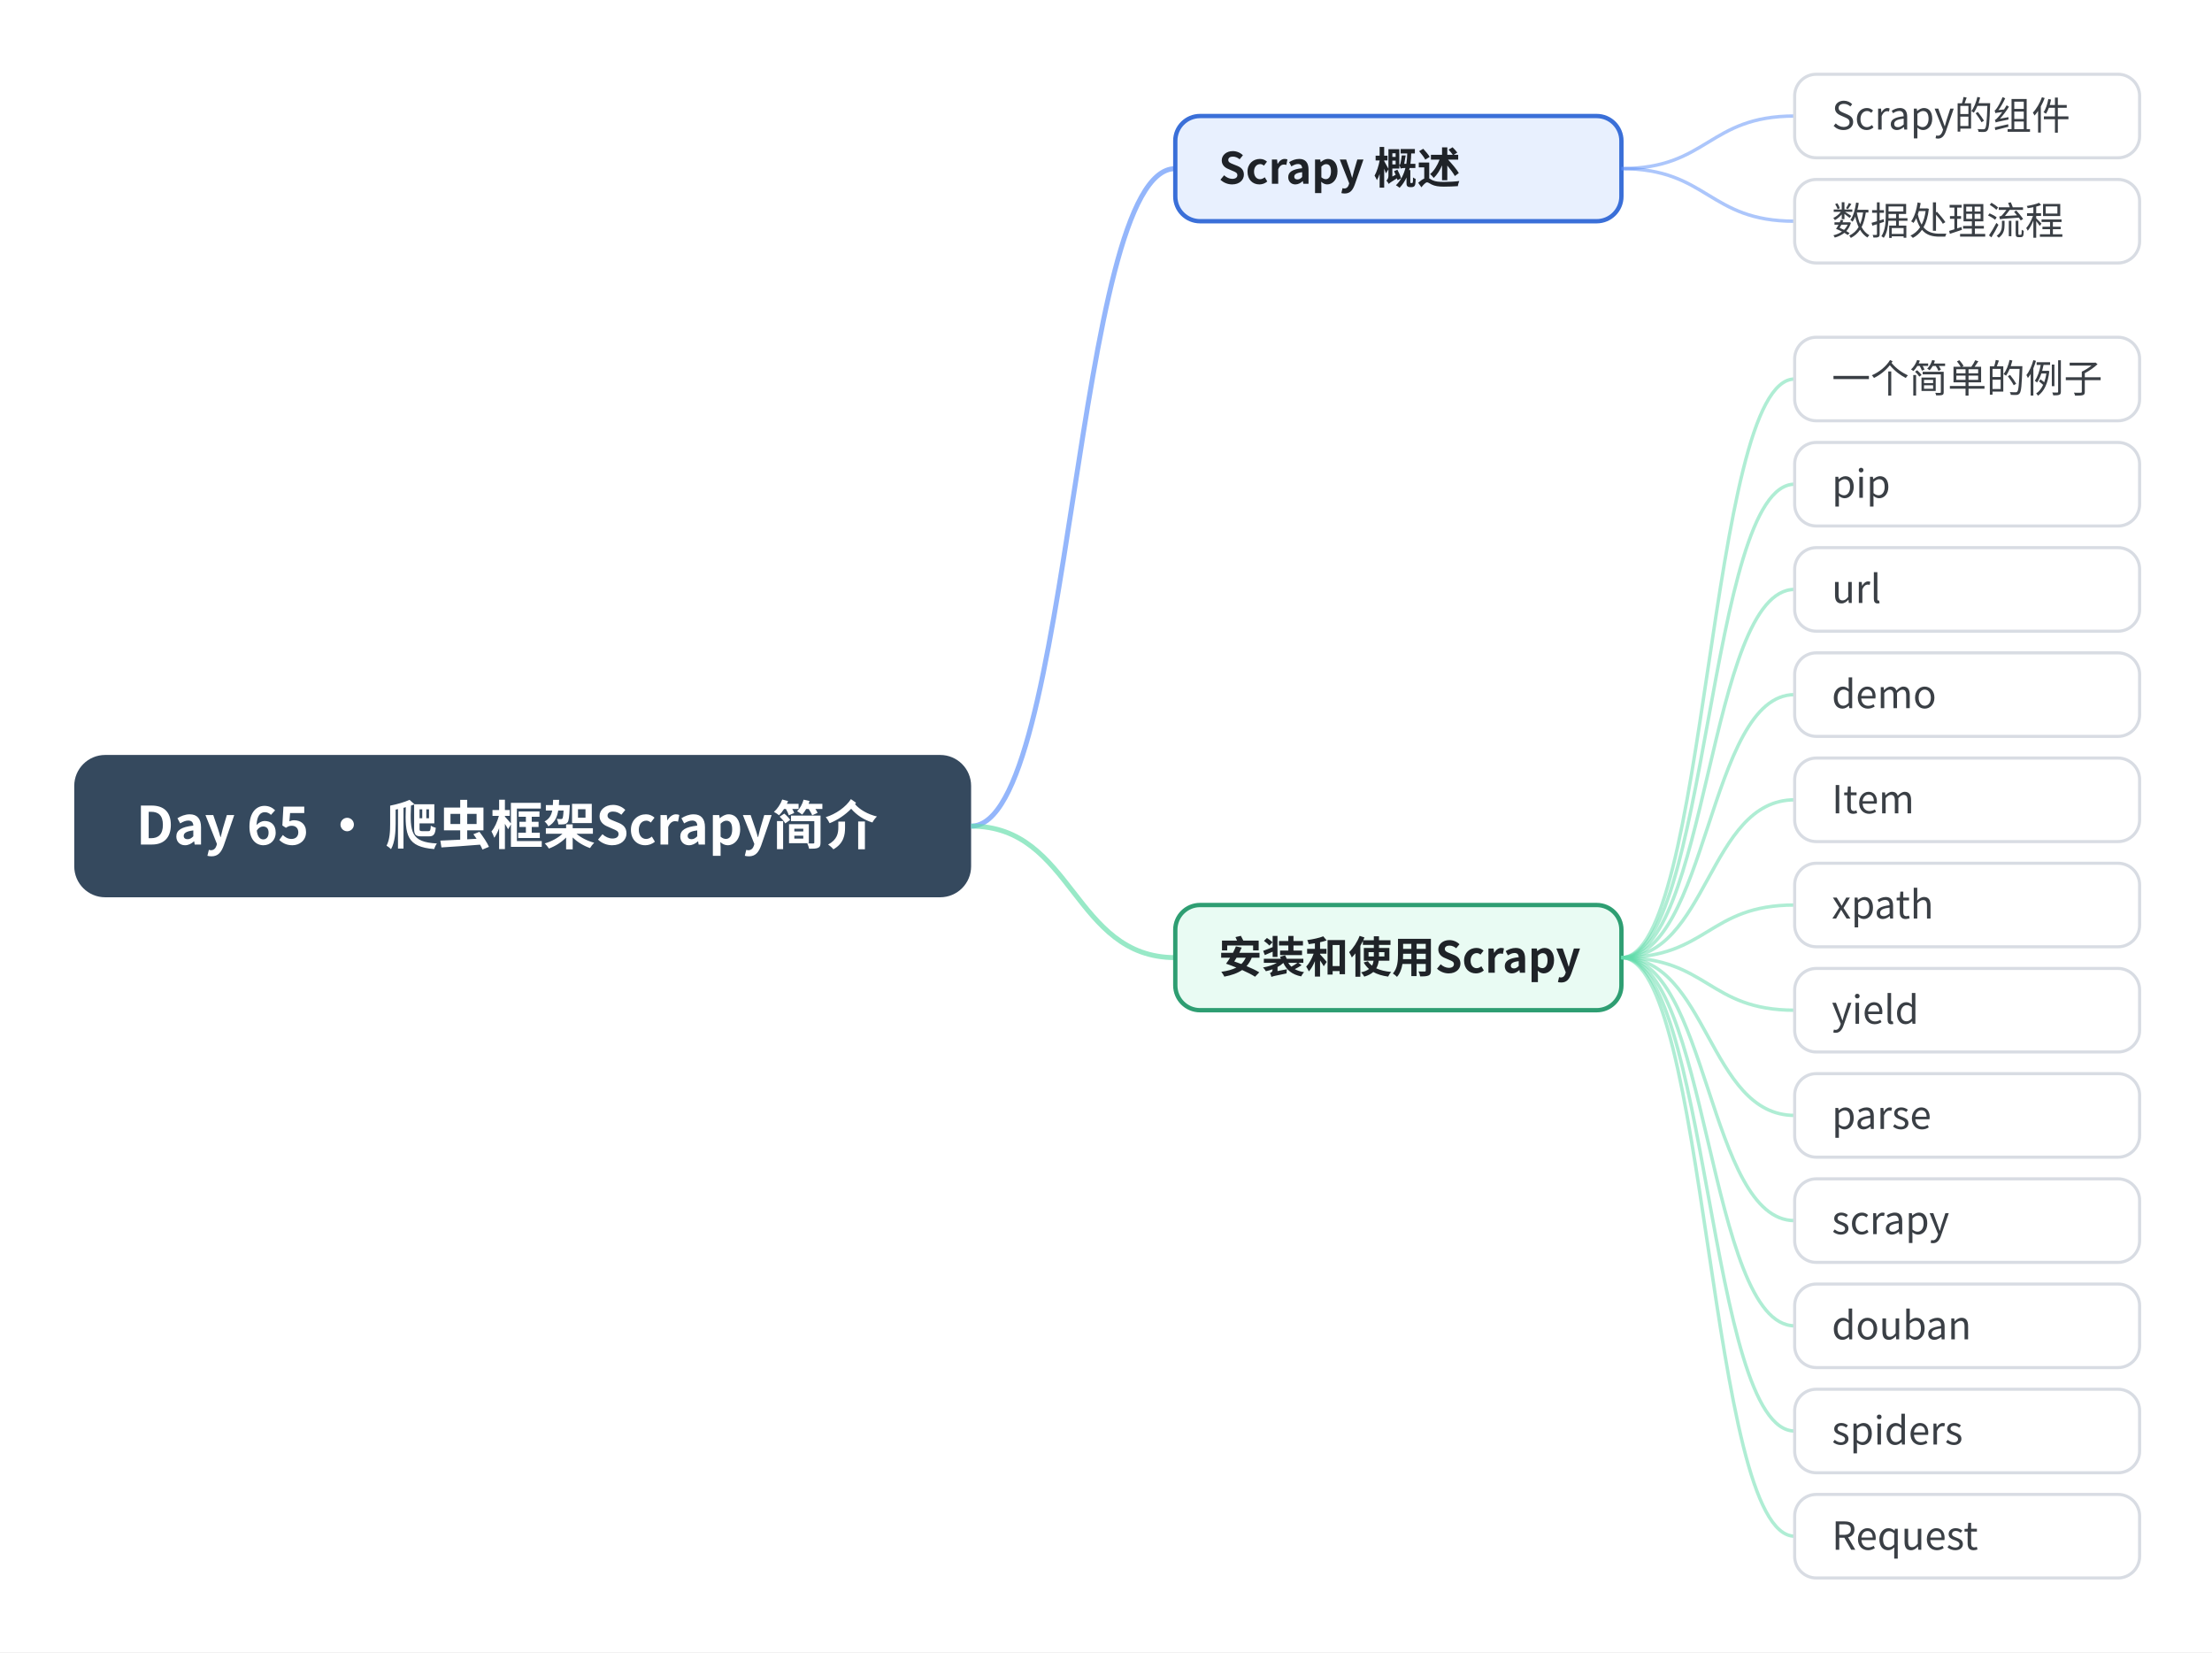
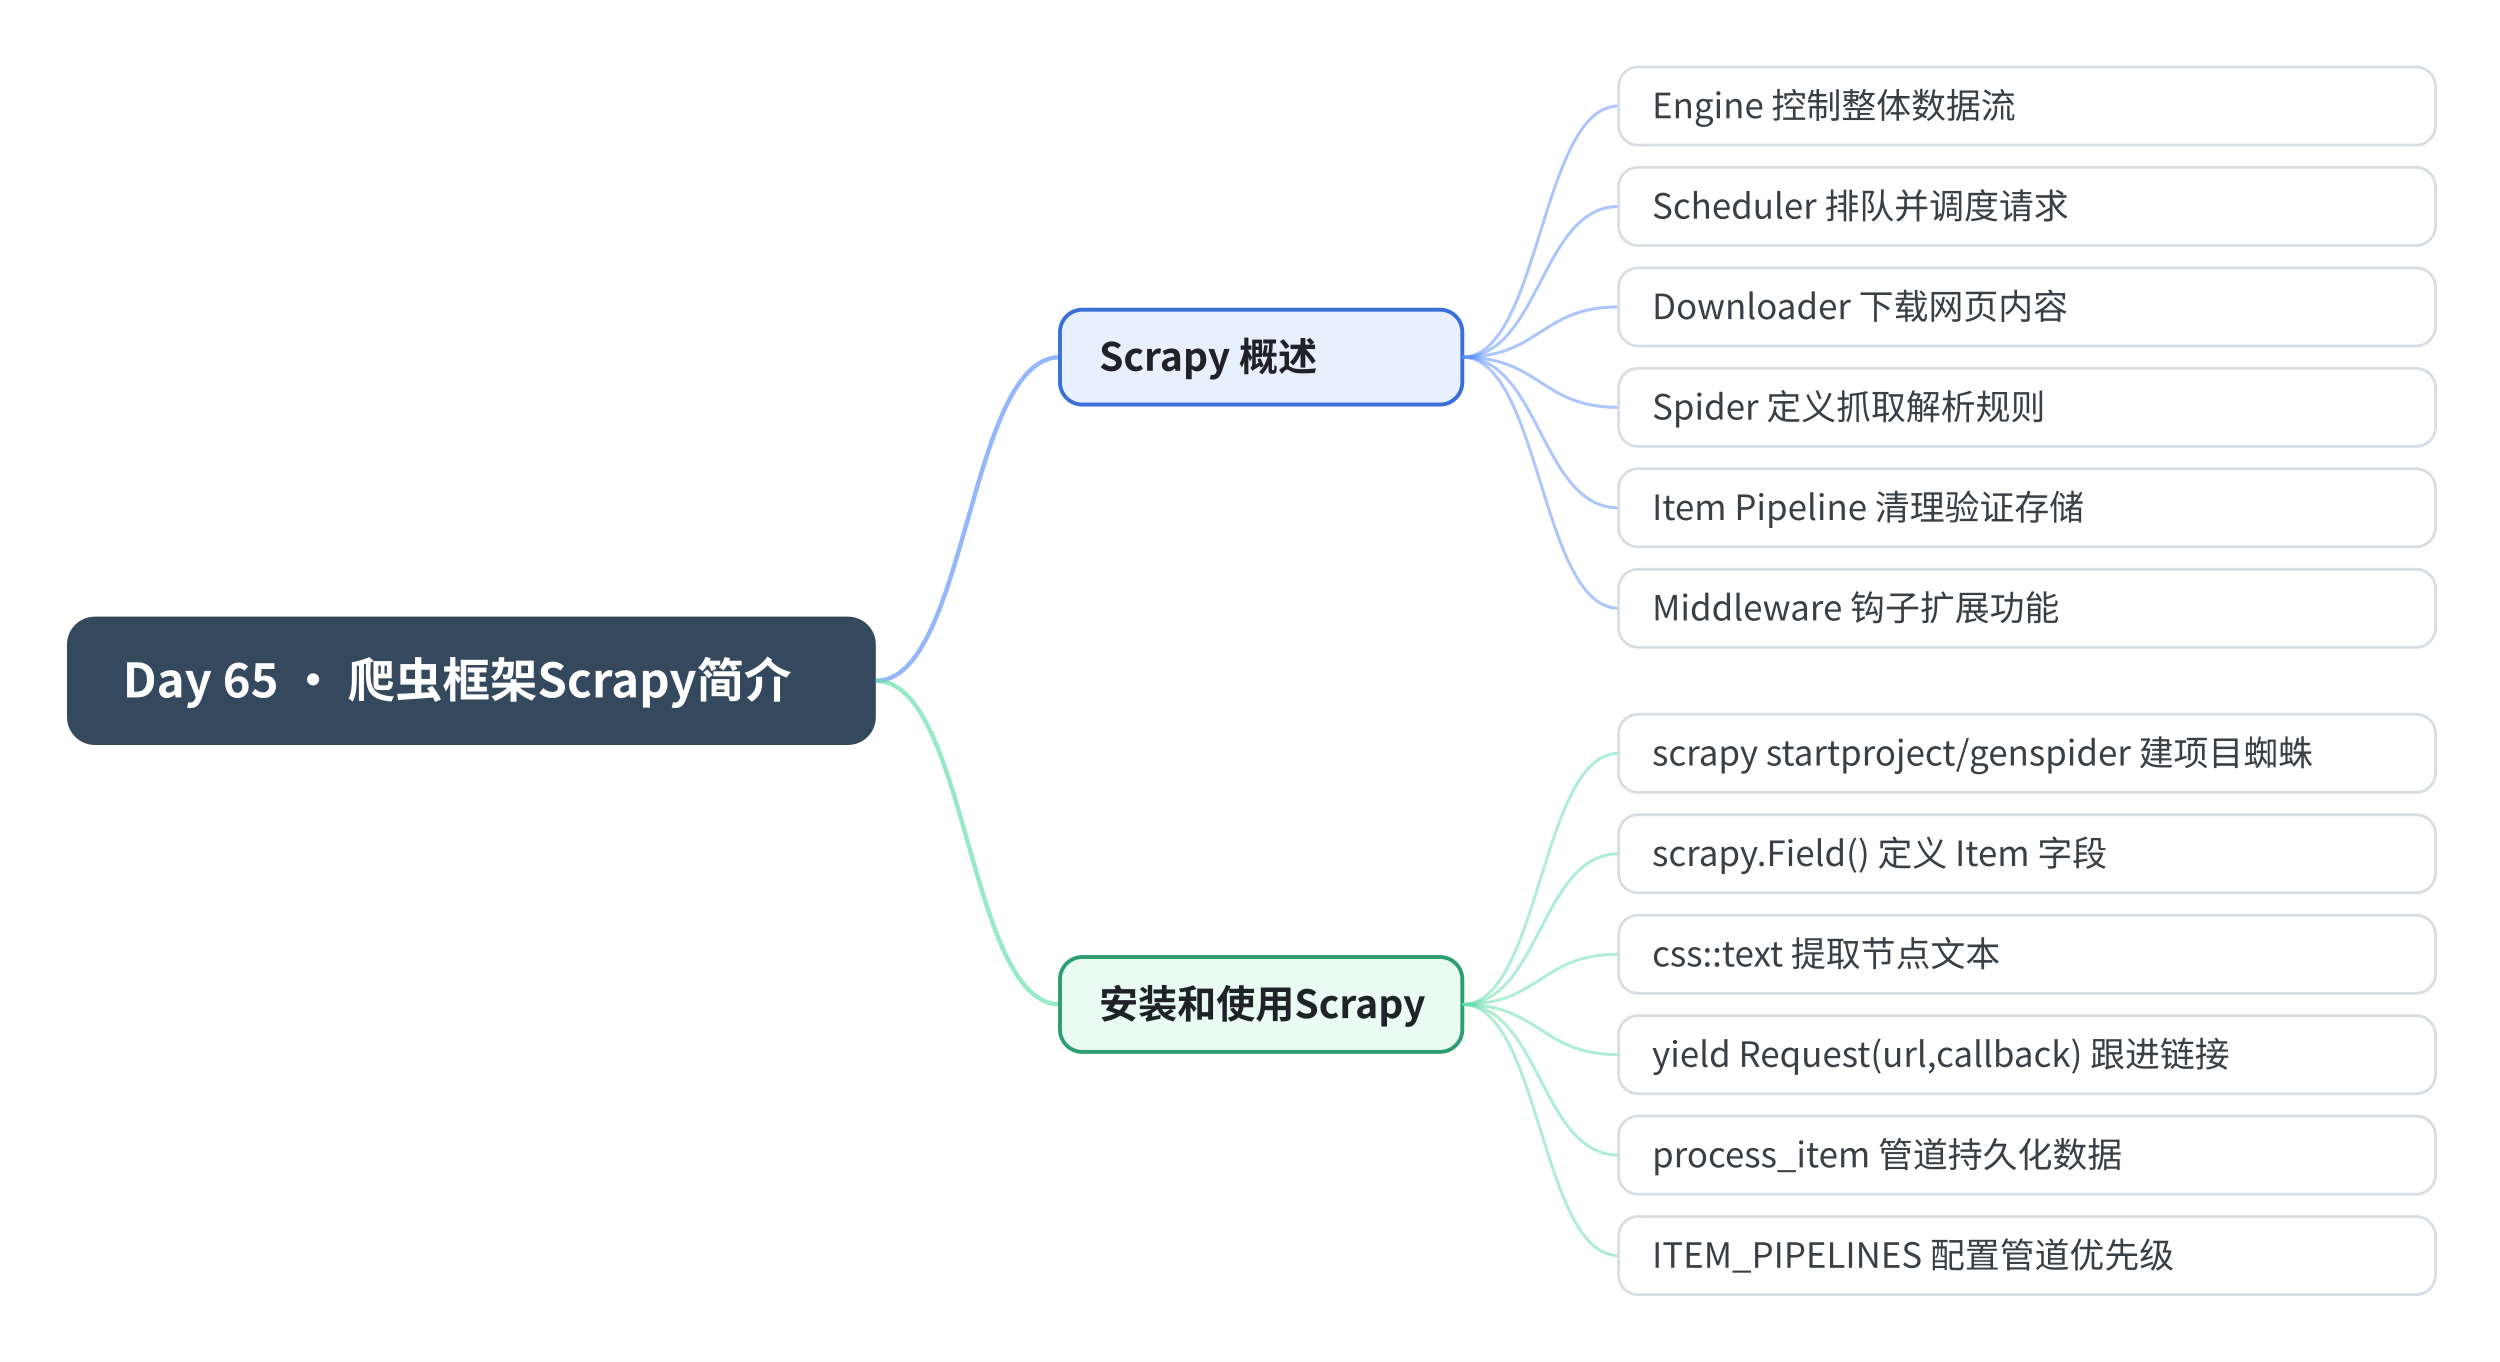
- <svg xmlns="http://www.w3.org/2000/svg" width="715" height="534" viewBox="0 0 715 534" font-family="Microsoft YaHei, PingFang SC, Hiragino Sans GB, Noto Sans CJK SC, sans-serif">
-   <rect width="715" height="534" fill="#ffffff" />
-   <rect x="24.0" y="244.0" width="289.9" height="46" rx="10" fill="#35495E" />
-   <text x="44.0" y="267.0" fill="#ffffff" font-size="17" font-weight="bold" dominant-baseline="middle">Day 65 · 爬虫框架Scrapy简介</text>
-   <path d="M313.9,267.0 C346.9,267.0 346.9,54.5 379.9,54.5" fill="none" stroke="#5B8FF9" stroke-width="1.6" stroke-opacity="0.65" />
-   <rect x="379.9" y="37.5" width="144.2" height="34" rx="8" fill="#5B8FF9" fill-opacity="0.14" stroke="#3A6FD8" stroke-width="1.4" />
-   <text x="393.9" y="54.5" fill="#1f2328" font-size="14" font-weight="bold" dominant-baseline="middle">Scrapy 概述</text>
-   <path d="M524.1,54.5 C552.1,54.5 552.1,37.5 580.1,37.5" fill="none" stroke="#5B8FF9" stroke-width="1.1" stroke-opacity="0.5" />
-   <rect x="580.1" y="24.0" width="111.5" height="27" rx="7" fill="#ffffff" stroke="#d8dce3" stroke-width="1" />
-   <text x="592.1" y="37.5" fill="#3a3f45" font-size="12.5" dominant-baseline="middle">Scrapy的组件</text>
-   <path d="M524.1,54.5 C552.1,54.5 552.1,71.5 580.1,71.5" fill="none" stroke="#5B8FF9" stroke-width="1.1" stroke-opacity="0.5" />
-   <rect x="580.1" y="58.0" width="111.5" height="27" rx="7" fill="#ffffff" stroke="#d8dce3" stroke-width="1" />
-   <text x="592.1" y="71.5" fill="#3a3f45" font-size="12.5" dominant-baseline="middle">数据处理流程</text>
-   <path d="M313.9,267.0 C346.9,267.0 346.9,309.5 379.9,309.5" fill="none" stroke="#61DDAA" stroke-width="1.6" stroke-opacity="0.65" />
-   <rect x="379.9" y="292.5" width="144.2" height="34" rx="8" fill="#61DDAA" fill-opacity="0.14" stroke="#2E9E72" stroke-width="1.4" />
-   <text x="393.9" y="309.5" fill="#1f2328" font-size="14" font-weight="bold" dominant-baseline="middle">安装和使用Scrapy</text>
-   <path d="M524.1,309.5 C552.1,309.5 552.1,122.5 580.1,122.5" fill="none" stroke="#61DDAA" stroke-width="1.1" stroke-opacity="0.5" />
-   <rect x="580.1" y="109.0" width="111.5" height="27" rx="7" fill="#ffffff" stroke="#d8dce3" stroke-width="1" />
-   <text x="592.1" y="122.5" fill="#3a3f45" font-size="12.5" dominant-baseline="middle">一个简单的例子</text>
-   <path d="M524.1,309.5 C552.1,309.5 552.1,156.5 580.1,156.5" fill="none" stroke="#61DDAA" stroke-width="1.1" stroke-opacity="0.5" />
-   <rect x="580.1" y="143.0" width="111.5" height="27" rx="7" fill="#ffffff" stroke="#d8dce3" stroke-width="1" />
-   <text x="592.1" y="156.5" fill="#3a3f45" font-size="12.5" dominant-baseline="middle">pip</text>
-   <path d="M524.1,309.5 C552.1,309.5 552.1,190.5 580.1,190.5" fill="none" stroke="#61DDAA" stroke-width="1.1" stroke-opacity="0.5" />
-   <rect x="580.1" y="177.0" width="111.5" height="27" rx="7" fill="#ffffff" stroke="#d8dce3" stroke-width="1" />
-   <text x="592.1" y="190.5" fill="#3a3f45" font-size="12.5" dominant-baseline="middle">url</text>
-   <path d="M524.1,309.5 C552.1,309.5 552.1,224.5 580.1,224.5" fill="none" stroke="#61DDAA" stroke-width="1.1" stroke-opacity="0.5" />
-   <rect x="580.1" y="211.0" width="111.5" height="27" rx="7" fill="#ffffff" stroke="#d8dce3" stroke-width="1" />
-   <text x="592.1" y="224.5" fill="#3a3f45" font-size="12.5" dominant-baseline="middle">demo</text>
-   <path d="M524.1,309.5 C552.1,309.5 552.1,258.5 580.1,258.5" fill="none" stroke="#61DDAA" stroke-width="1.1" stroke-opacity="0.5" />
-   <rect x="580.1" y="245.0" width="111.5" height="27" rx="7" fill="#ffffff" stroke="#d8dce3" stroke-width="1" />
-   <text x="592.1" y="258.5" fill="#3a3f45" font-size="12.5" dominant-baseline="middle">Item</text>
-   <path d="M524.1,309.5 C552.1,309.5 552.1,292.5 580.1,292.5" fill="none" stroke="#61DDAA" stroke-width="1.1" stroke-opacity="0.5" />
-   <rect x="580.1" y="279.0" width="111.5" height="27" rx="7" fill="#ffffff" stroke="#d8dce3" stroke-width="1" />
-   <text x="592.1" y="292.5" fill="#3a3f45" font-size="12.5" dominant-baseline="middle">xpath</text>
-   <path d="M524.1,309.5 C552.1,309.5 552.1,326.5 580.1,326.5" fill="none" stroke="#61DDAA" stroke-width="1.1" stroke-opacity="0.5" />
-   <rect x="580.1" y="313.0" width="111.5" height="27" rx="7" fill="#ffffff" stroke="#d8dce3" stroke-width="1" />
-   <text x="592.1" y="326.5" fill="#3a3f45" font-size="12.5" dominant-baseline="middle">yield</text>
-   <path d="M524.1,309.5 C552.1,309.5 552.1,360.5 580.1,360.5" fill="none" stroke="#61DDAA" stroke-width="1.1" stroke-opacity="0.5" />
-   <rect x="580.1" y="347.0" width="111.5" height="27" rx="7" fill="#ffffff" stroke="#d8dce3" stroke-width="1" />
-   <text x="592.1" y="360.5" fill="#3a3f45" font-size="12.5" dominant-baseline="middle">parse</text>
-   <path d="M524.1,309.5 C552.1,309.5 552.1,394.5 580.1,394.5" fill="none" stroke="#61DDAA" stroke-width="1.1" stroke-opacity="0.5" />
-   <rect x="580.1" y="381.0" width="111.5" height="27" rx="7" fill="#ffffff" stroke="#d8dce3" stroke-width="1" />
-   <text x="592.1" y="394.5" fill="#3a3f45" font-size="12.5" dominant-baseline="middle">scrapy</text>
-   <path d="M524.1,309.5 C552.1,309.5 552.1,428.5 580.1,428.5" fill="none" stroke="#61DDAA" stroke-width="1.1" stroke-opacity="0.5" />
-   <rect x="580.1" y="415.0" width="111.5" height="27" rx="7" fill="#ffffff" stroke="#d8dce3" stroke-width="1" />
-   <text x="592.1" y="428.5" fill="#3a3f45" font-size="12.5" dominant-baseline="middle">douban</text>
-   <path d="M524.1,309.5 C552.1,309.5 552.1,462.5 580.1,462.5" fill="none" stroke="#61DDAA" stroke-width="1.1" stroke-opacity="0.5" />
-   <rect x="580.1" y="449.0" width="111.5" height="27" rx="7" fill="#ffffff" stroke="#d8dce3" stroke-width="1" />
-   <text x="592.1" y="462.5" fill="#3a3f45" font-size="12.5" dominant-baseline="middle">spiders</text>
-   <path d="M524.1,309.5 C552.1,309.5 552.1,496.5 580.1,496.5" fill="none" stroke="#61DDAA" stroke-width="1.1" stroke-opacity="0.5" />
-   <rect x="580.1" y="483.0" width="111.5" height="27" rx="7" fill="#ffffff" stroke="#d8dce3" stroke-width="1" />
-   <text x="592.1" y="496.5" fill="#3a3f45" font-size="12.5" dominant-baseline="middle">Request</text>
+ <svg xmlns="http://www.w3.org/2000/svg" width="896" height="488" viewBox="0 0 896 488" font-family="Microsoft YaHei, PingFang SC, Hiragino Sans GB, Noto Sans CJK SC, sans-serif">
+   <rect width="896" height="488" fill="#ffffff" />
+   <rect x="24.0" y="221.0" width="289.9" height="46" rx="10" fill="#35495E" />
+   <text x="44.0" y="244.0" fill="#ffffff" font-size="17" font-weight="bold" dominant-baseline="middle">Day 65 · 爬虫框架Scrapy简介</text>
+   <path d="M313.9,244.0 C346.9,244.0 346.9,128.0 379.9,128.0" fill="none" stroke="#5B8FF9" stroke-width="1.6" stroke-opacity="0.65" />
+   <rect x="379.9" y="111.0" width="144.2" height="34" rx="8" fill="#5B8FF9" fill-opacity="0.14" stroke="#3A6FD8" stroke-width="1.4" />
+   <text x="393.9" y="128.0" fill="#1f2328" font-size="14" font-weight="bold" dominant-baseline="middle">Scrapy 概述</text>
+   <path d="M524.1,128.0 C552.1,128.0 552.1,38.0 580.1,38.0" fill="none" stroke="#5B8FF9" stroke-width="1.1" stroke-opacity="0.5" />
+   <rect x="580.1" y="24.0" width="292.8" height="28" rx="7" fill="#ffffff" stroke="#d8dce3" stroke-width="1" />
+   <text x="592.1" y="38.0" fill="#3a3f45" font-size="12.5" dominant-baseline="middle">Engine 控制整体数据流</text>
+   <path d="M524.1,128.0 C552.1,128.0 552.1,74.0 580.1,74.0" fill="none" stroke="#5B8FF9" stroke-width="1.1" stroke-opacity="0.5" />
+   <rect x="580.1" y="60.0" width="292.8" height="28" rx="7" fill="#ffffff" stroke="#d8dce3" stroke-width="1" />
+   <text x="592.1" y="74.0" fill="#3a3f45" font-size="12.5" dominant-baseline="middle">Scheduler 排队并调度请求</text>
+   <path d="M524.1,128.0 C552.1,128.0 552.1,110.0 580.1,110.0" fill="none" stroke="#5B8FF9" stroke-width="1.1" stroke-opacity="0.5" />
+   <rect x="580.1" y="96.0" width="292.8" height="28" rx="7" fill="#ffffff" stroke="#d8dce3" stroke-width="1" />
+   <text x="592.1" y="110.0" fill="#3a3f45" font-size="12.5" dominant-baseline="middle">Downloader 下载网页内容</text>
+   <path d="M524.1,128.0 C552.1,128.0 552.1,146.0 580.1,146.0" fill="none" stroke="#5B8FF9" stroke-width="1.1" stroke-opacity="0.5" />
+   <rect x="580.1" y="132.0" width="292.8" height="28" rx="7" fill="#ffffff" stroke="#d8dce3" stroke-width="1" />
+   <text x="592.1" y="146.0" fill="#3a3f45" font-size="12.5" dominant-baseline="middle">Spider 定义抓取解析规则</text>
+   <path d="M524.1,128.0 C552.1,128.0 552.1,182.0 580.1,182.0" fill="none" stroke="#5B8FF9" stroke-width="1.1" stroke-opacity="0.5" />
+   <rect x="580.1" y="168.0" width="292.8" height="28" rx="7" fill="#ffffff" stroke="#d8dce3" stroke-width="1" />
+   <text x="592.1" y="182.0" fill="#3a3f45" font-size="12.5" dominant-baseline="middle">Item Pipeline 清理验证存储</text>
+   <path d="M524.1,128.0 C552.1,128.0 552.1,218.0 580.1,218.0" fill="none" stroke="#5B8FF9" stroke-width="1.1" stroke-opacity="0.5" />
+   <rect x="580.1" y="204.0" width="292.8" height="28" rx="7" fill="#ffffff" stroke="#d8dce3" stroke-width="1" />
+   <text x="592.1" y="218.0" fill="#3a3f45" font-size="12.5" dominant-baseline="middle">Middleware 钩子扩展功能</text>
+   <path d="M313.9,244.0 C346.9,244.0 346.9,360.0 379.9,360.0" fill="none" stroke="#61DDAA" stroke-width="1.6" stroke-opacity="0.65" />
+   <rect x="379.9" y="343.0" width="144.2" height="34" rx="8" fill="#61DDAA" fill-opacity="0.14" stroke="#2E9E72" stroke-width="1.4" />
+   <text x="393.9" y="360.0" fill="#1f2328" font-size="14" font-weight="bold" dominant-baseline="middle">安装和使用Scrapy</text>
+   <path d="M524.1,360.0 C552.1,360.0 552.1,270.0 580.1,270.0" fill="none" stroke="#61DDAA" stroke-width="1.1" stroke-opacity="0.5" />
+   <rect x="580.1" y="256.0" width="292.8" height="28" rx="7" fill="#ffffff" stroke="#d8dce3" stroke-width="1" />
+   <text x="592.1" y="270.0" fill="#3a3f45" font-size="12.5" dominant-baseline="middle">scrapy startproject/genspider 建项目蜘蛛</text>
+   <path d="M524.1,360.0 C552.1,360.0 552.1,306.0 580.1,306.0" fill="none" stroke="#61DDAA" stroke-width="1.1" stroke-opacity="0.5" />
+   <rect x="580.1" y="292.0" width="292.8" height="28" rx="7" fill="#ffffff" stroke="#d8dce3" stroke-width="1" />
+   <text x="592.1" y="306.0" fill="#3a3f45" font-size="12.5" dominant-baseline="middle">scrapy.Field() 定义 Item 字段</text>
+   <path d="M524.1,360.0 C552.1,360.0 552.1,342.0 580.1,342.0" fill="none" stroke="#61DDAA" stroke-width="1.1" stroke-opacity="0.5" />
+   <rect x="580.1" y="328.0" width="292.8" height="28" rx="7" fill="#ffffff" stroke="#d8dce3" stroke-width="1" />
+   <text x="592.1" y="342.0" fill="#3a3f45" font-size="12.5" dominant-baseline="middle">css::text 提取节点文本</text>
+   <path d="M524.1,360.0 C552.1,360.0 552.1,378.0 580.1,378.0" fill="none" stroke="#61DDAA" stroke-width="1.1" stroke-opacity="0.5" />
+   <rect x="580.1" y="364.0" width="292.8" height="28" rx="7" fill="#ffffff" stroke="#d8dce3" stroke-width="1" />
+   <text x="592.1" y="378.0" fill="#3a3f45" font-size="12.5" dominant-baseline="middle">yield Request(url,callback) 跟进链接</text>
+   <path d="M524.1,360.0 C552.1,360.0 552.1,414.0 580.1,414.0" fill="none" stroke="#61DDAA" stroke-width="1.1" stroke-opacity="0.5" />
+   <rect x="580.1" y="400.0" width="292.8" height="28" rx="7" fill="#ffffff" stroke="#d8dce3" stroke-width="1" />
+   <text x="592.1" y="414.0" fill="#3a3f45" font-size="12.5" dominant-baseline="middle">process_item 管道持久化数据</text>
+   <path d="M524.1,360.0 C552.1,360.0 552.1,450.0 580.1,450.0" fill="none" stroke="#61DDAA" stroke-width="1.1" stroke-opacity="0.5" />
+   <rect x="580.1" y="436.0" width="292.8" height="28" rx="7" fill="#ffffff" stroke="#d8dce3" stroke-width="1" />
+   <text x="592.1" y="450.0" fill="#3a3f45" font-size="12.5" dominant-baseline="middle">ITEM_PIPELINES 配置管道优先级</text>
</svg>
